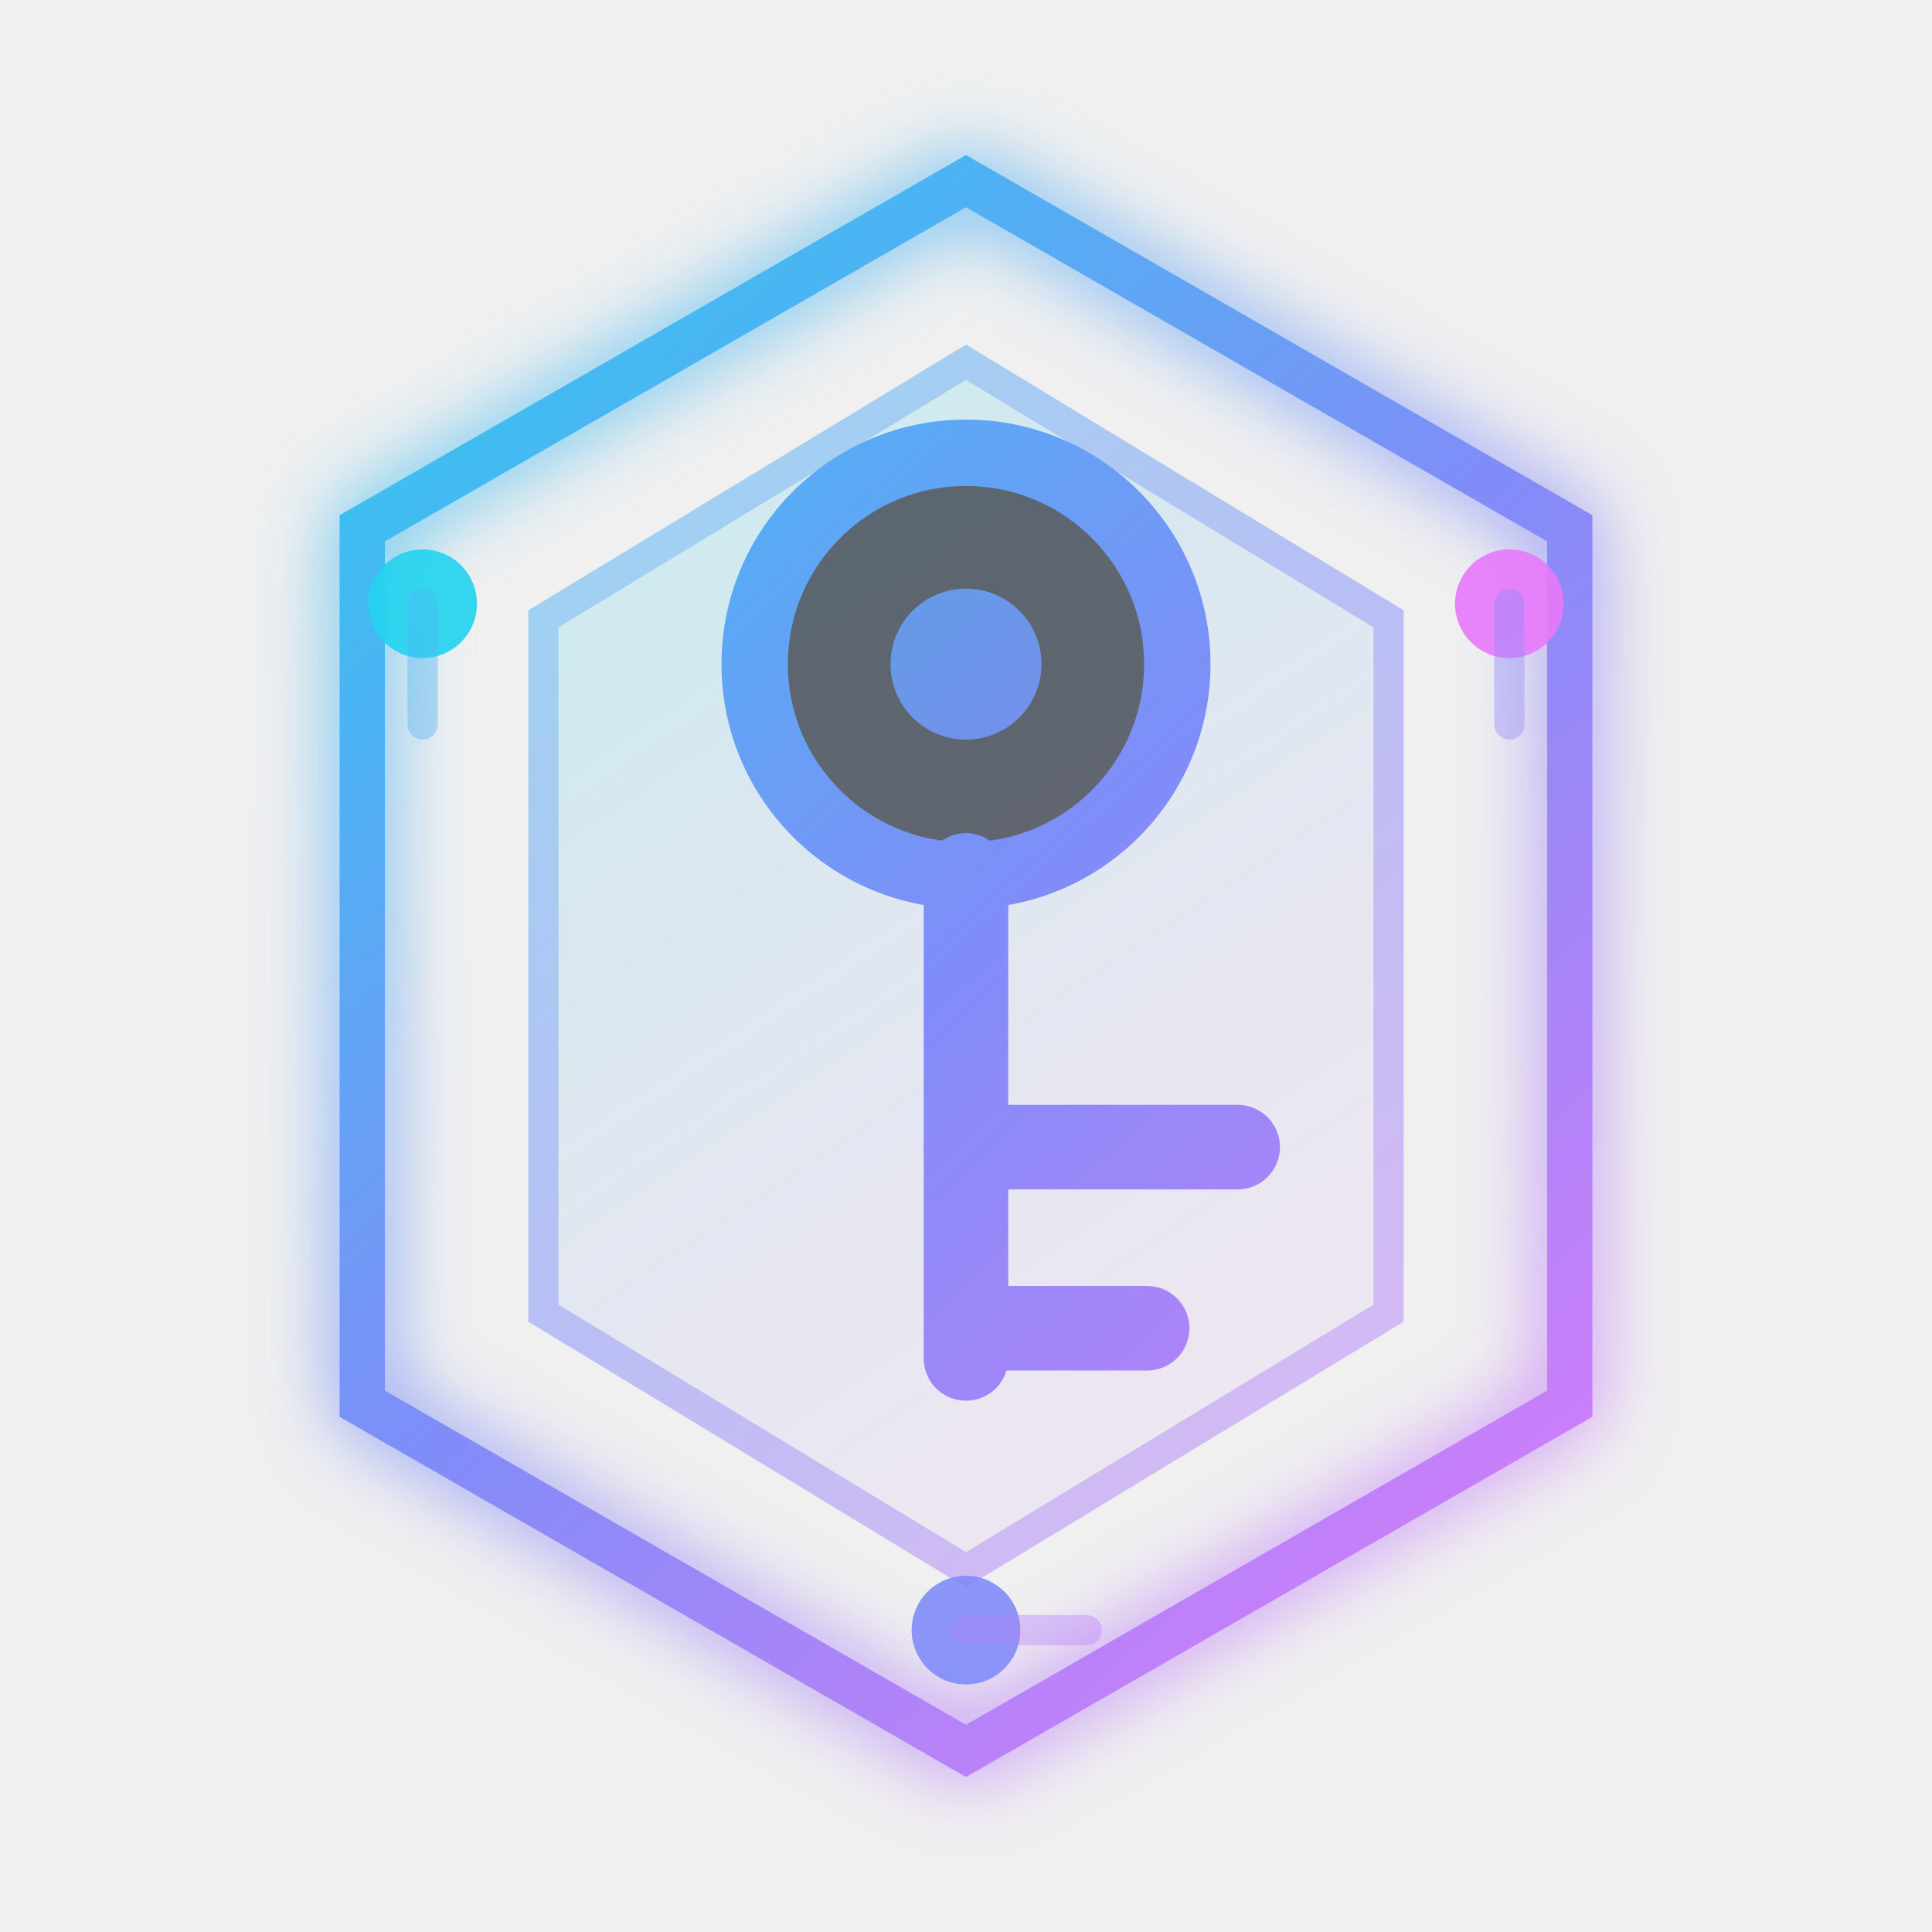
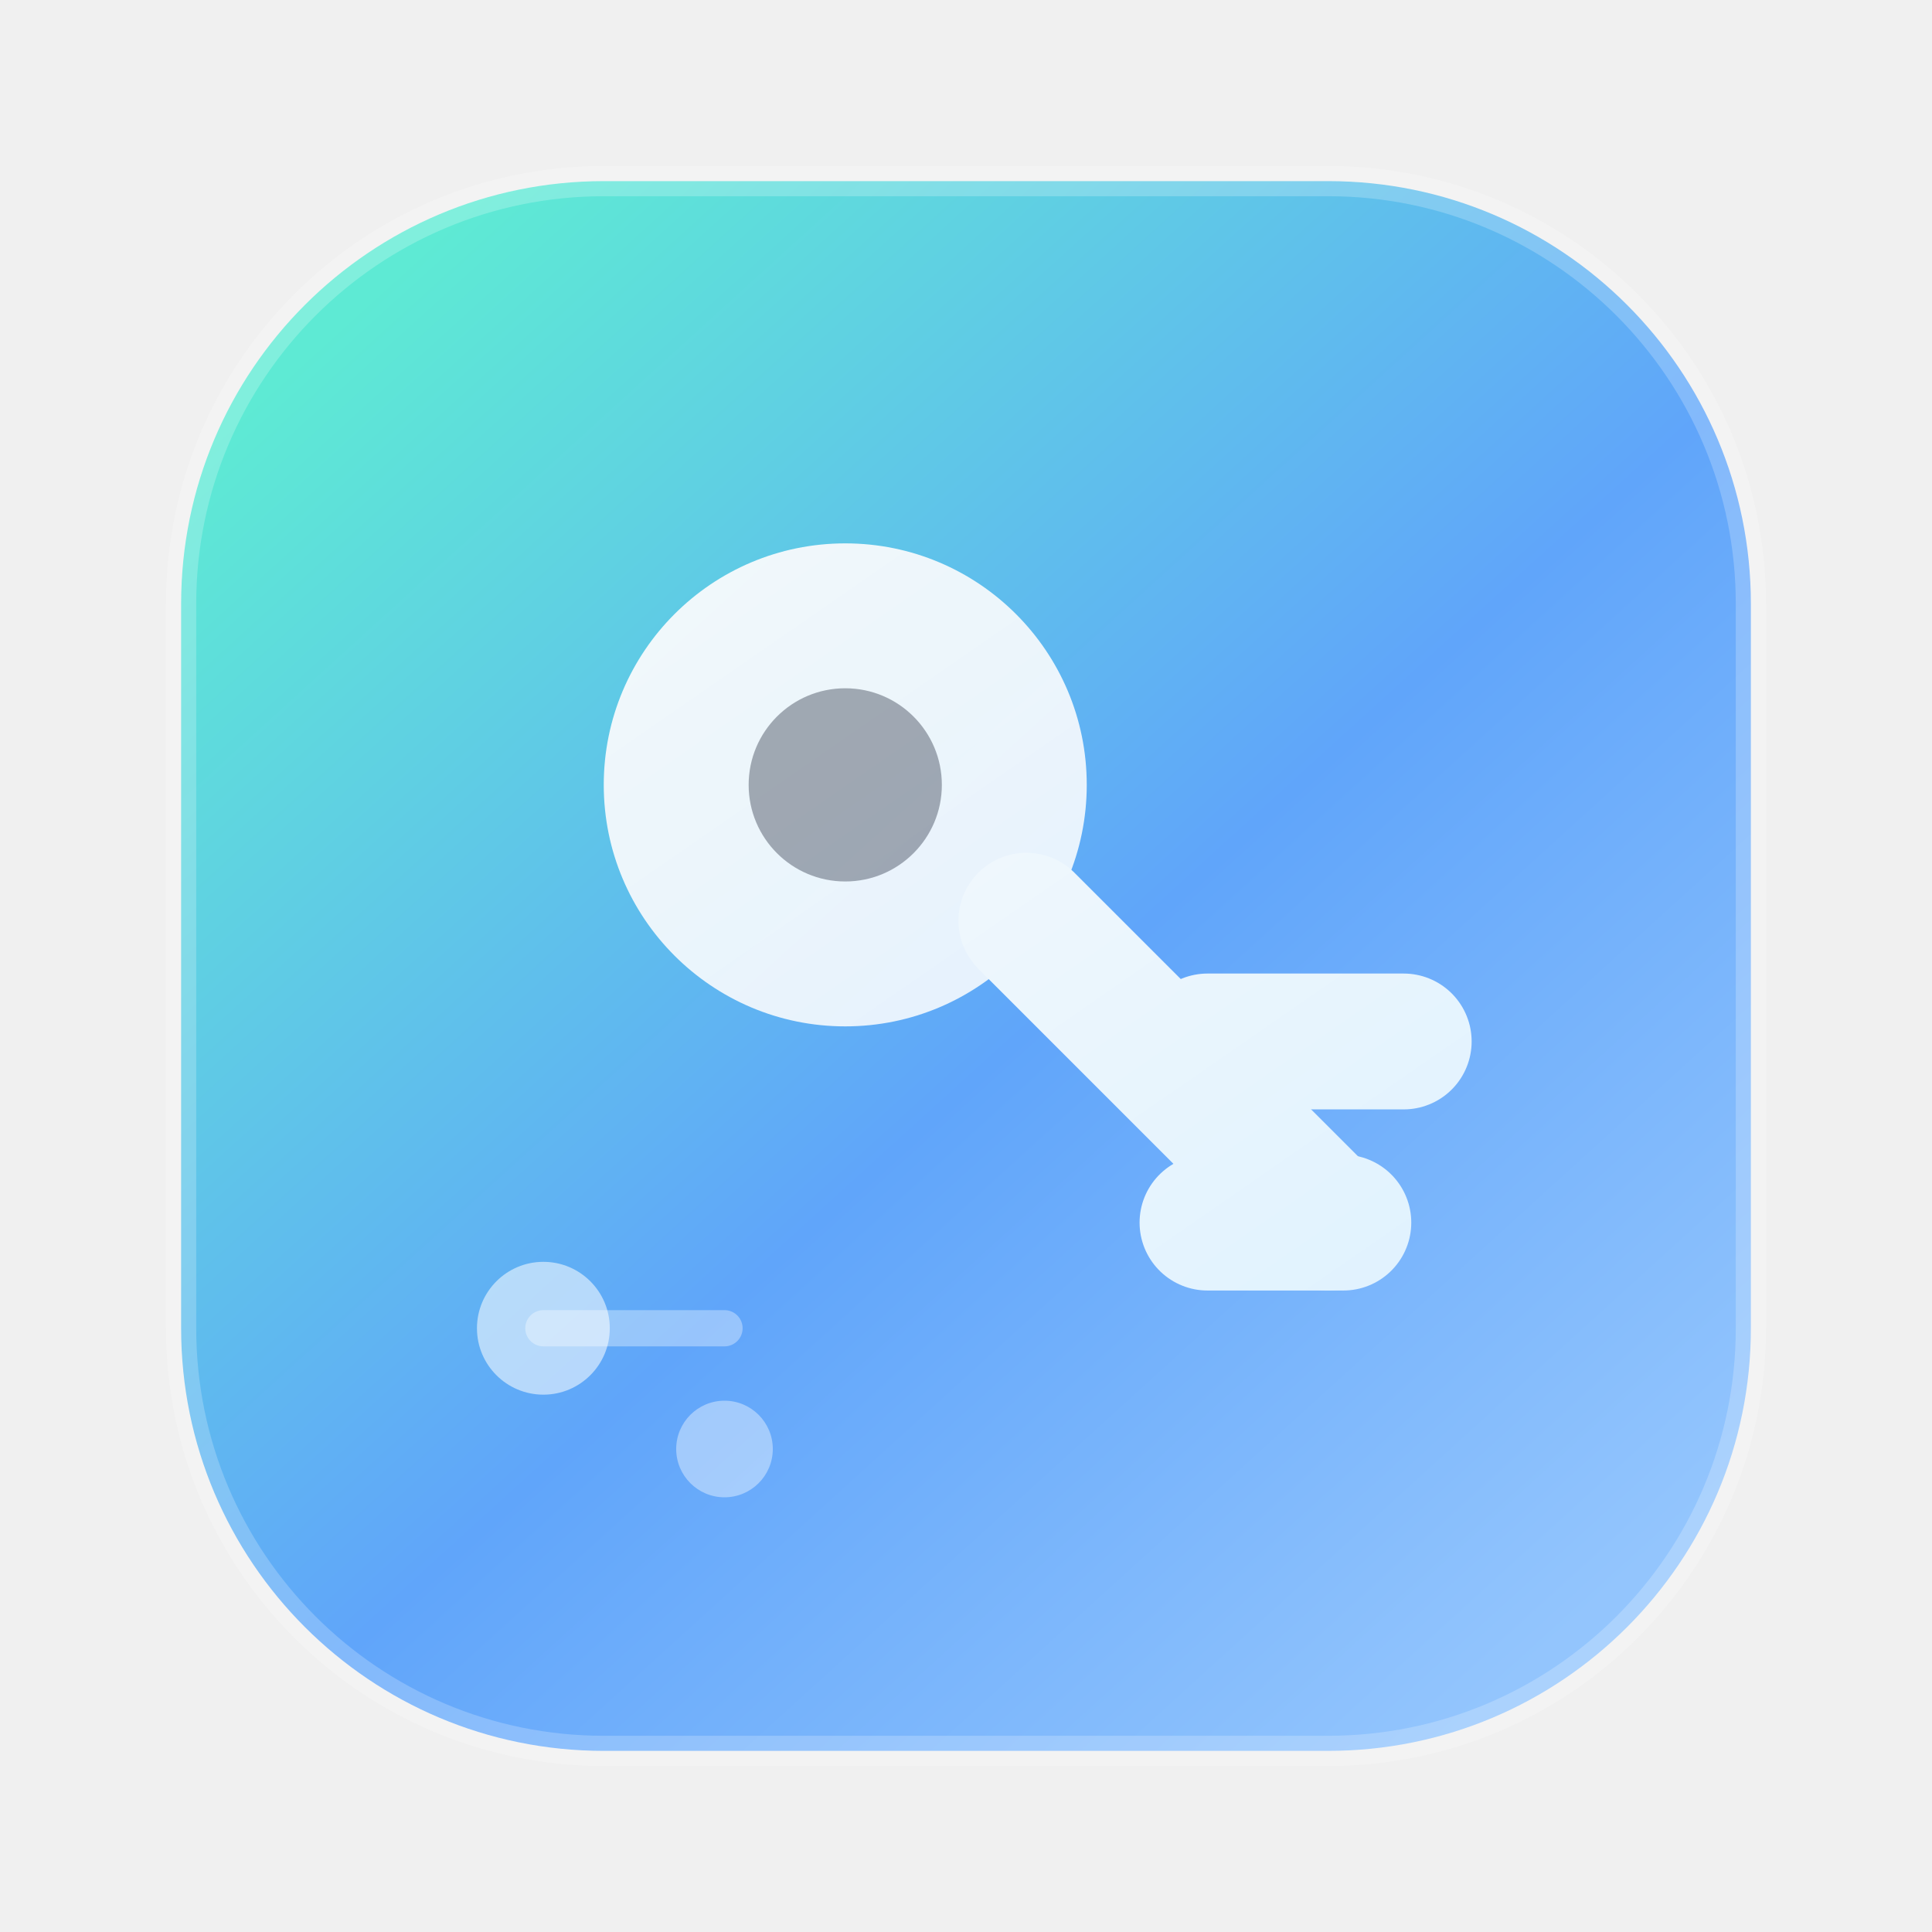
<svg xmlns="http://www.w3.org/2000/svg" viewBox="0 0 64 64" fill="none" role="img" aria-label="Keymint">
  <defs>
-     <linearGradient id="kg" x1="8" y1="6" x2="56" y2="58" gradientUnits="userSpaceOnUse">
-       <stop stop-color="#22d3ee" />
-       <stop offset="0.5" stop-color="#818cf8" />
-       <stop offset="1" stop-color="#e879f9" />
+     <linearGradient id="tile" x1="12" y1="10" x2="52" y2="54" gradientUnits="userSpaceOnUse">
+       <stop stop-color="#5eead4" />
+       <stop offset="0.55" stop-color="#60a5fa" />
+       <stop offset="1" stop-color="#93c5fd" />
    </linearGradient>
-     <linearGradient id="fill" x1="20" y1="16" x2="44" y2="52" gradientUnits="userSpaceOnUse">
-       <stop stop-color="#22d3ee" stop-opacity="0.35" />
-       <stop offset="1" stop-color="#e879f9" stop-opacity="0.15" />
+     <linearGradient id="key" x1="24" y1="20" x2="42" y2="46" gradientUnits="userSpaceOnUse">
+       <stop stop-color="#f8fafc" />
+       <stop offset="1" stop-color="#e0f2fe" />
    </linearGradient>
-     <filter id="glow" x="-20%" y="-20%" width="140%" height="140%">
-       <feGaussianBlur stdDeviation="1.3" result="b" />
-       <feMerge>
-         <feMergeNode in="b" />
-         <feMergeNode in="SourceGraphic" />
-       </feMerge>
-     </filter>
  </defs>
-   <path d="M32 6 52 17.5v29L32 58 12 46.5v-29L32 6z" stroke="url(#kg)" stroke-width="1.5" filter="url(#glow)" />
-   <path d="M32 12 46 20.5v23L32 52 18 43.5v-23L32 12z" fill="url(#fill)" stroke="url(#kg)" stroke-width="1" opacity=".5" />
-   <circle cx="32" cy="22" r="7" stroke="url(#kg)" stroke-width="2.2" fill="rgba(12,16,28,0.6)" />
-   <circle cx="32" cy="22" r="2.5" fill="url(#kg)" opacity=".9" />
-   <path d="M32 29v16" stroke="url(#kg)" stroke-width="2.8" stroke-linecap="round" />
-   <path d="M32 38h9" stroke="url(#kg)" stroke-width="2.8" stroke-linecap="round" />
-   <path d="M32 44h6" stroke="url(#kg)" stroke-width="2.8" stroke-linecap="round" />
-   <circle cx="14" cy="20" r="1.8" fill="#22d3ee" opacity=".9" />
-   <circle cx="50" cy="20" r="1.8" fill="#e879f9" opacity=".9" />
-   <circle cx="32" cy="54" r="1.8" fill="#818cf8" opacity=".9" />
-   <path d="M14 20v4M50 20v4M32 54h4" stroke="url(#kg)" stroke-width="1" stroke-linecap="round" opacity=".4" />
+   <rect x="6" y="6" width="52" height="52" rx="14" fill="url(#tile)" />
+   <rect x="6" y="6" width="52" height="52" rx="14" stroke="#fff" stroke-opacity="0.22" stroke-width="1" />
+   <circle cx="28" cy="26" r="8" fill="url(#key)" opacity="0.95" />
+   <circle cx="28" cy="26" r="3.2" fill="#0f172a" opacity="0.35" />
+   <path d="M34 30.5 44 40.5" stroke="url(#key)" stroke-width="4.5" stroke-linecap="round" />
+   <path d="M40 34.5h6.5" stroke="url(#key)" stroke-width="4.5" stroke-linecap="round" />
+   <path d="M40 40.5h4.5" stroke="url(#key)" stroke-width="4.5" stroke-linecap="round" />
+   <circle cx="18" cy="44" r="2.2" fill="#fff" fill-opacity="0.55" />
+   <circle cx="24" cy="48" r="1.6" fill="#fff" fill-opacity="0.4" />
+   <path d="M18 44h6" stroke="#fff" stroke-opacity="0.35" stroke-width="1.2" stroke-linecap="round" />
</svg>
